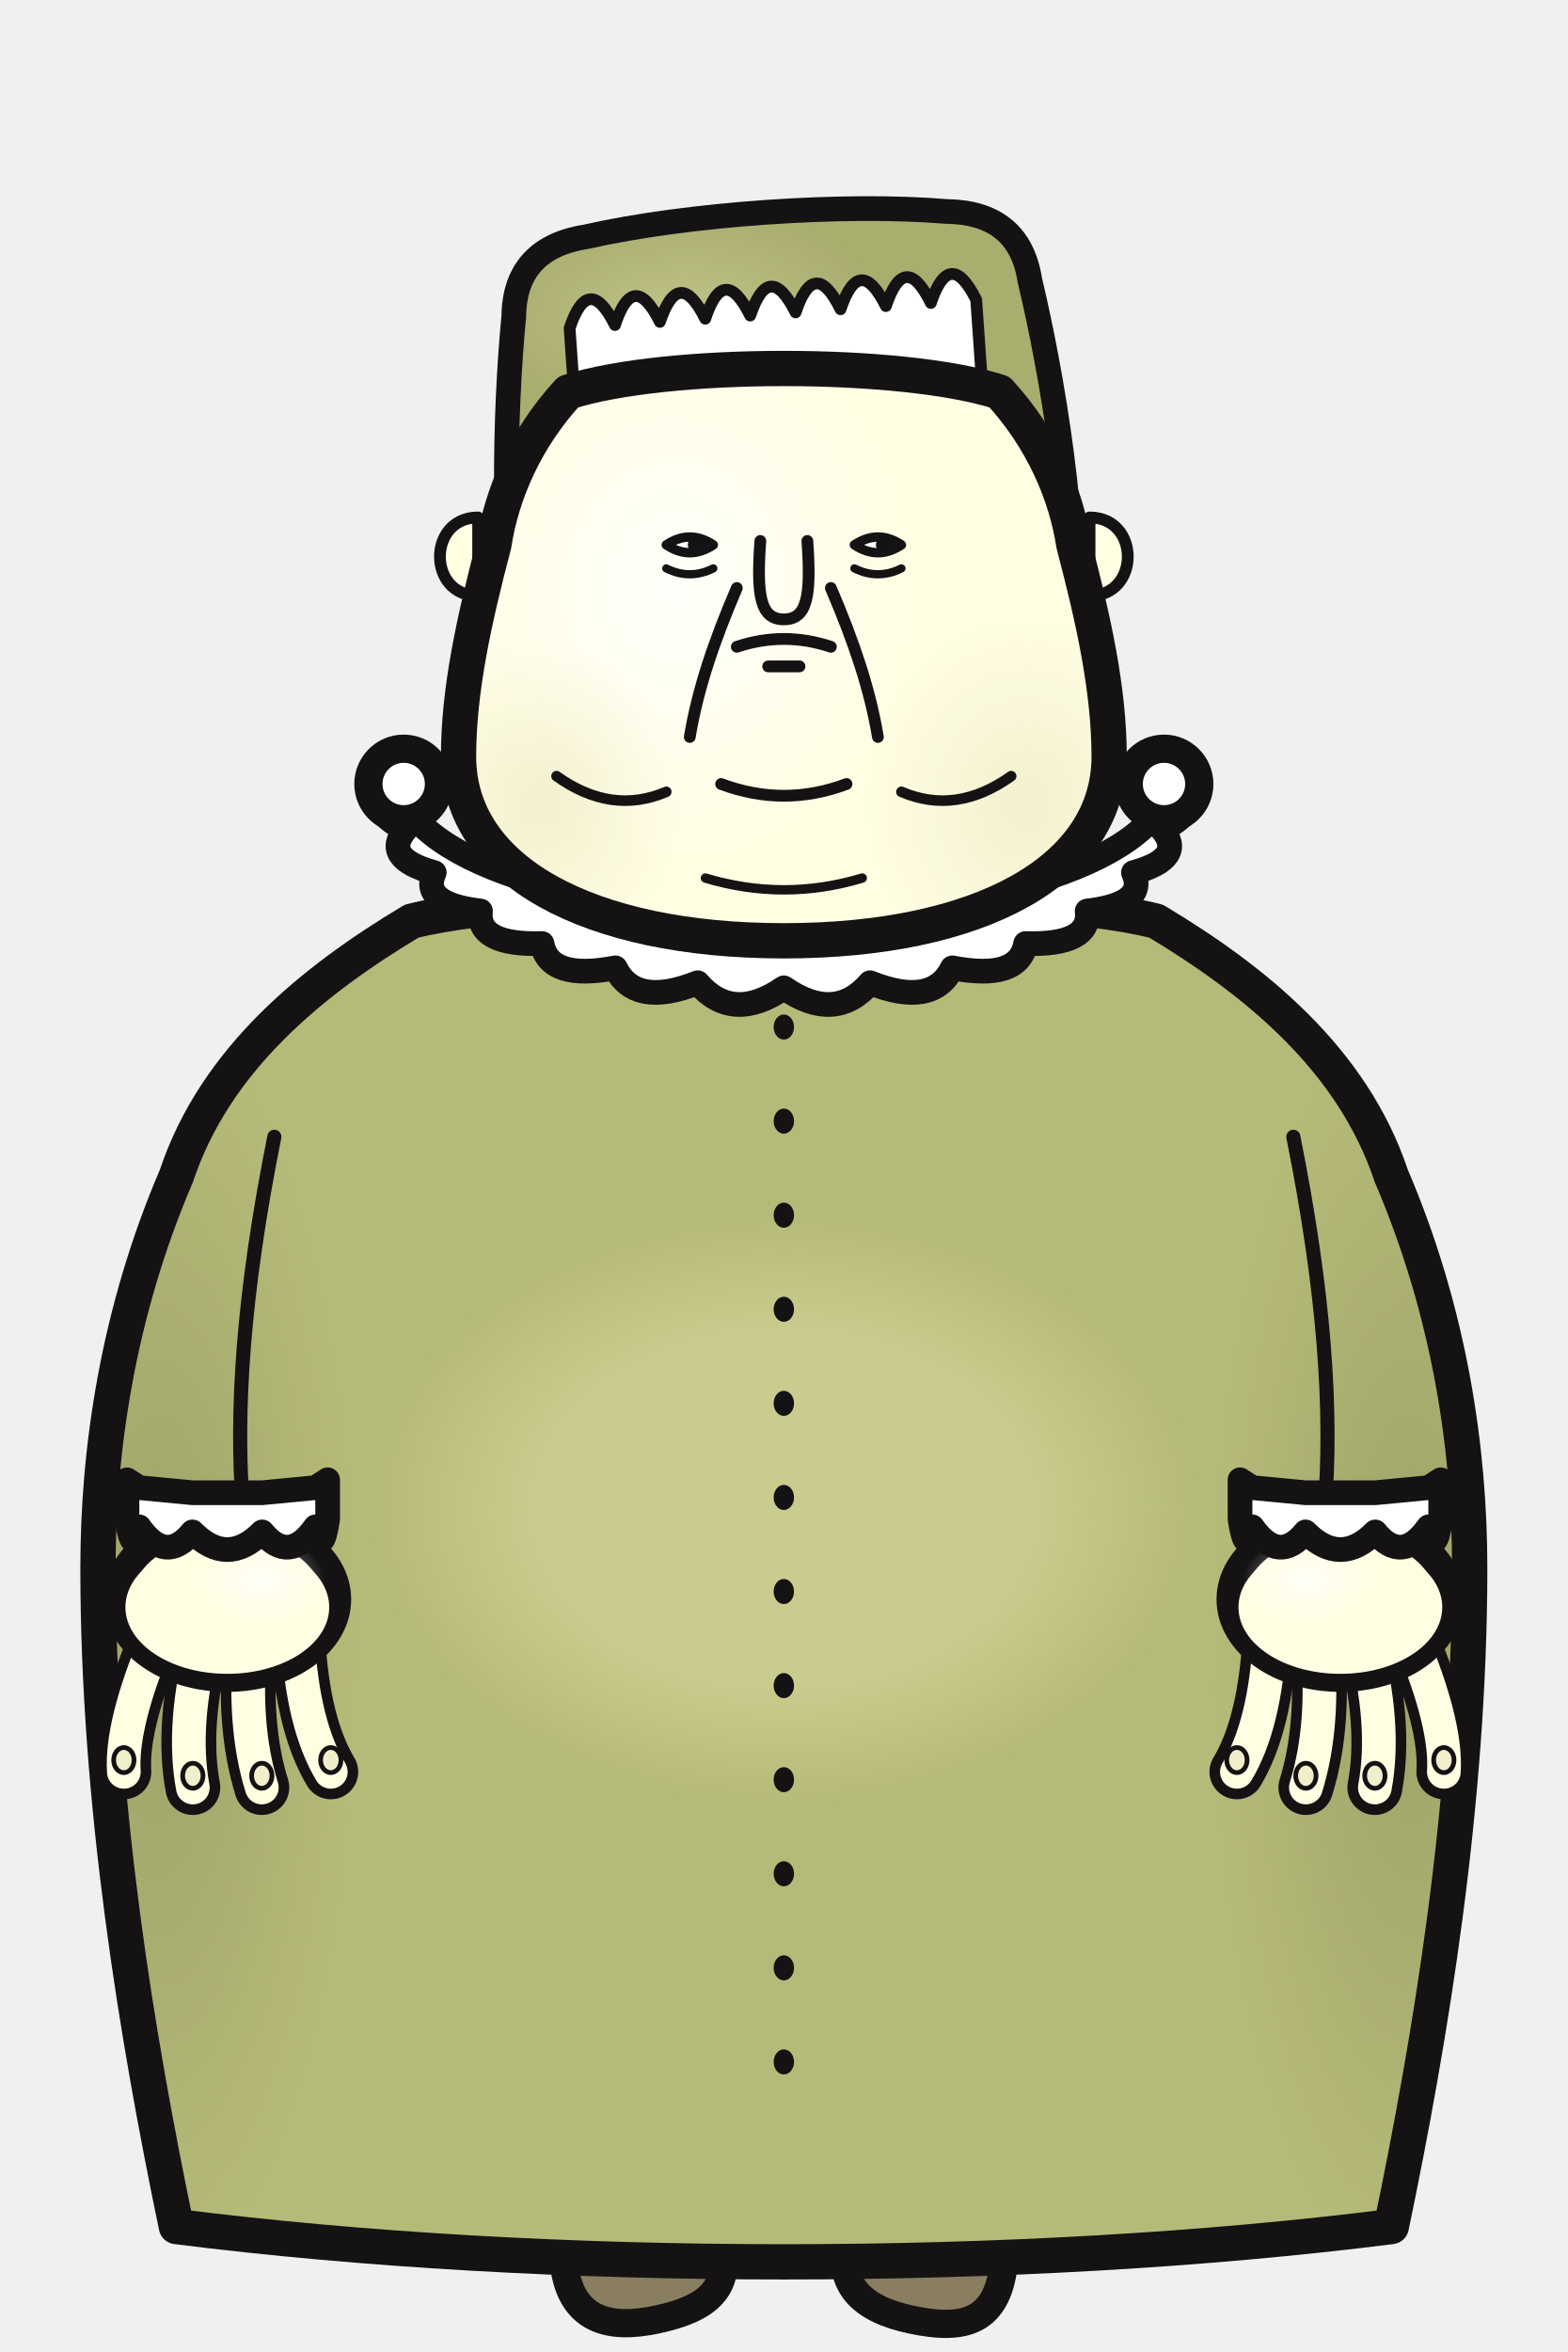
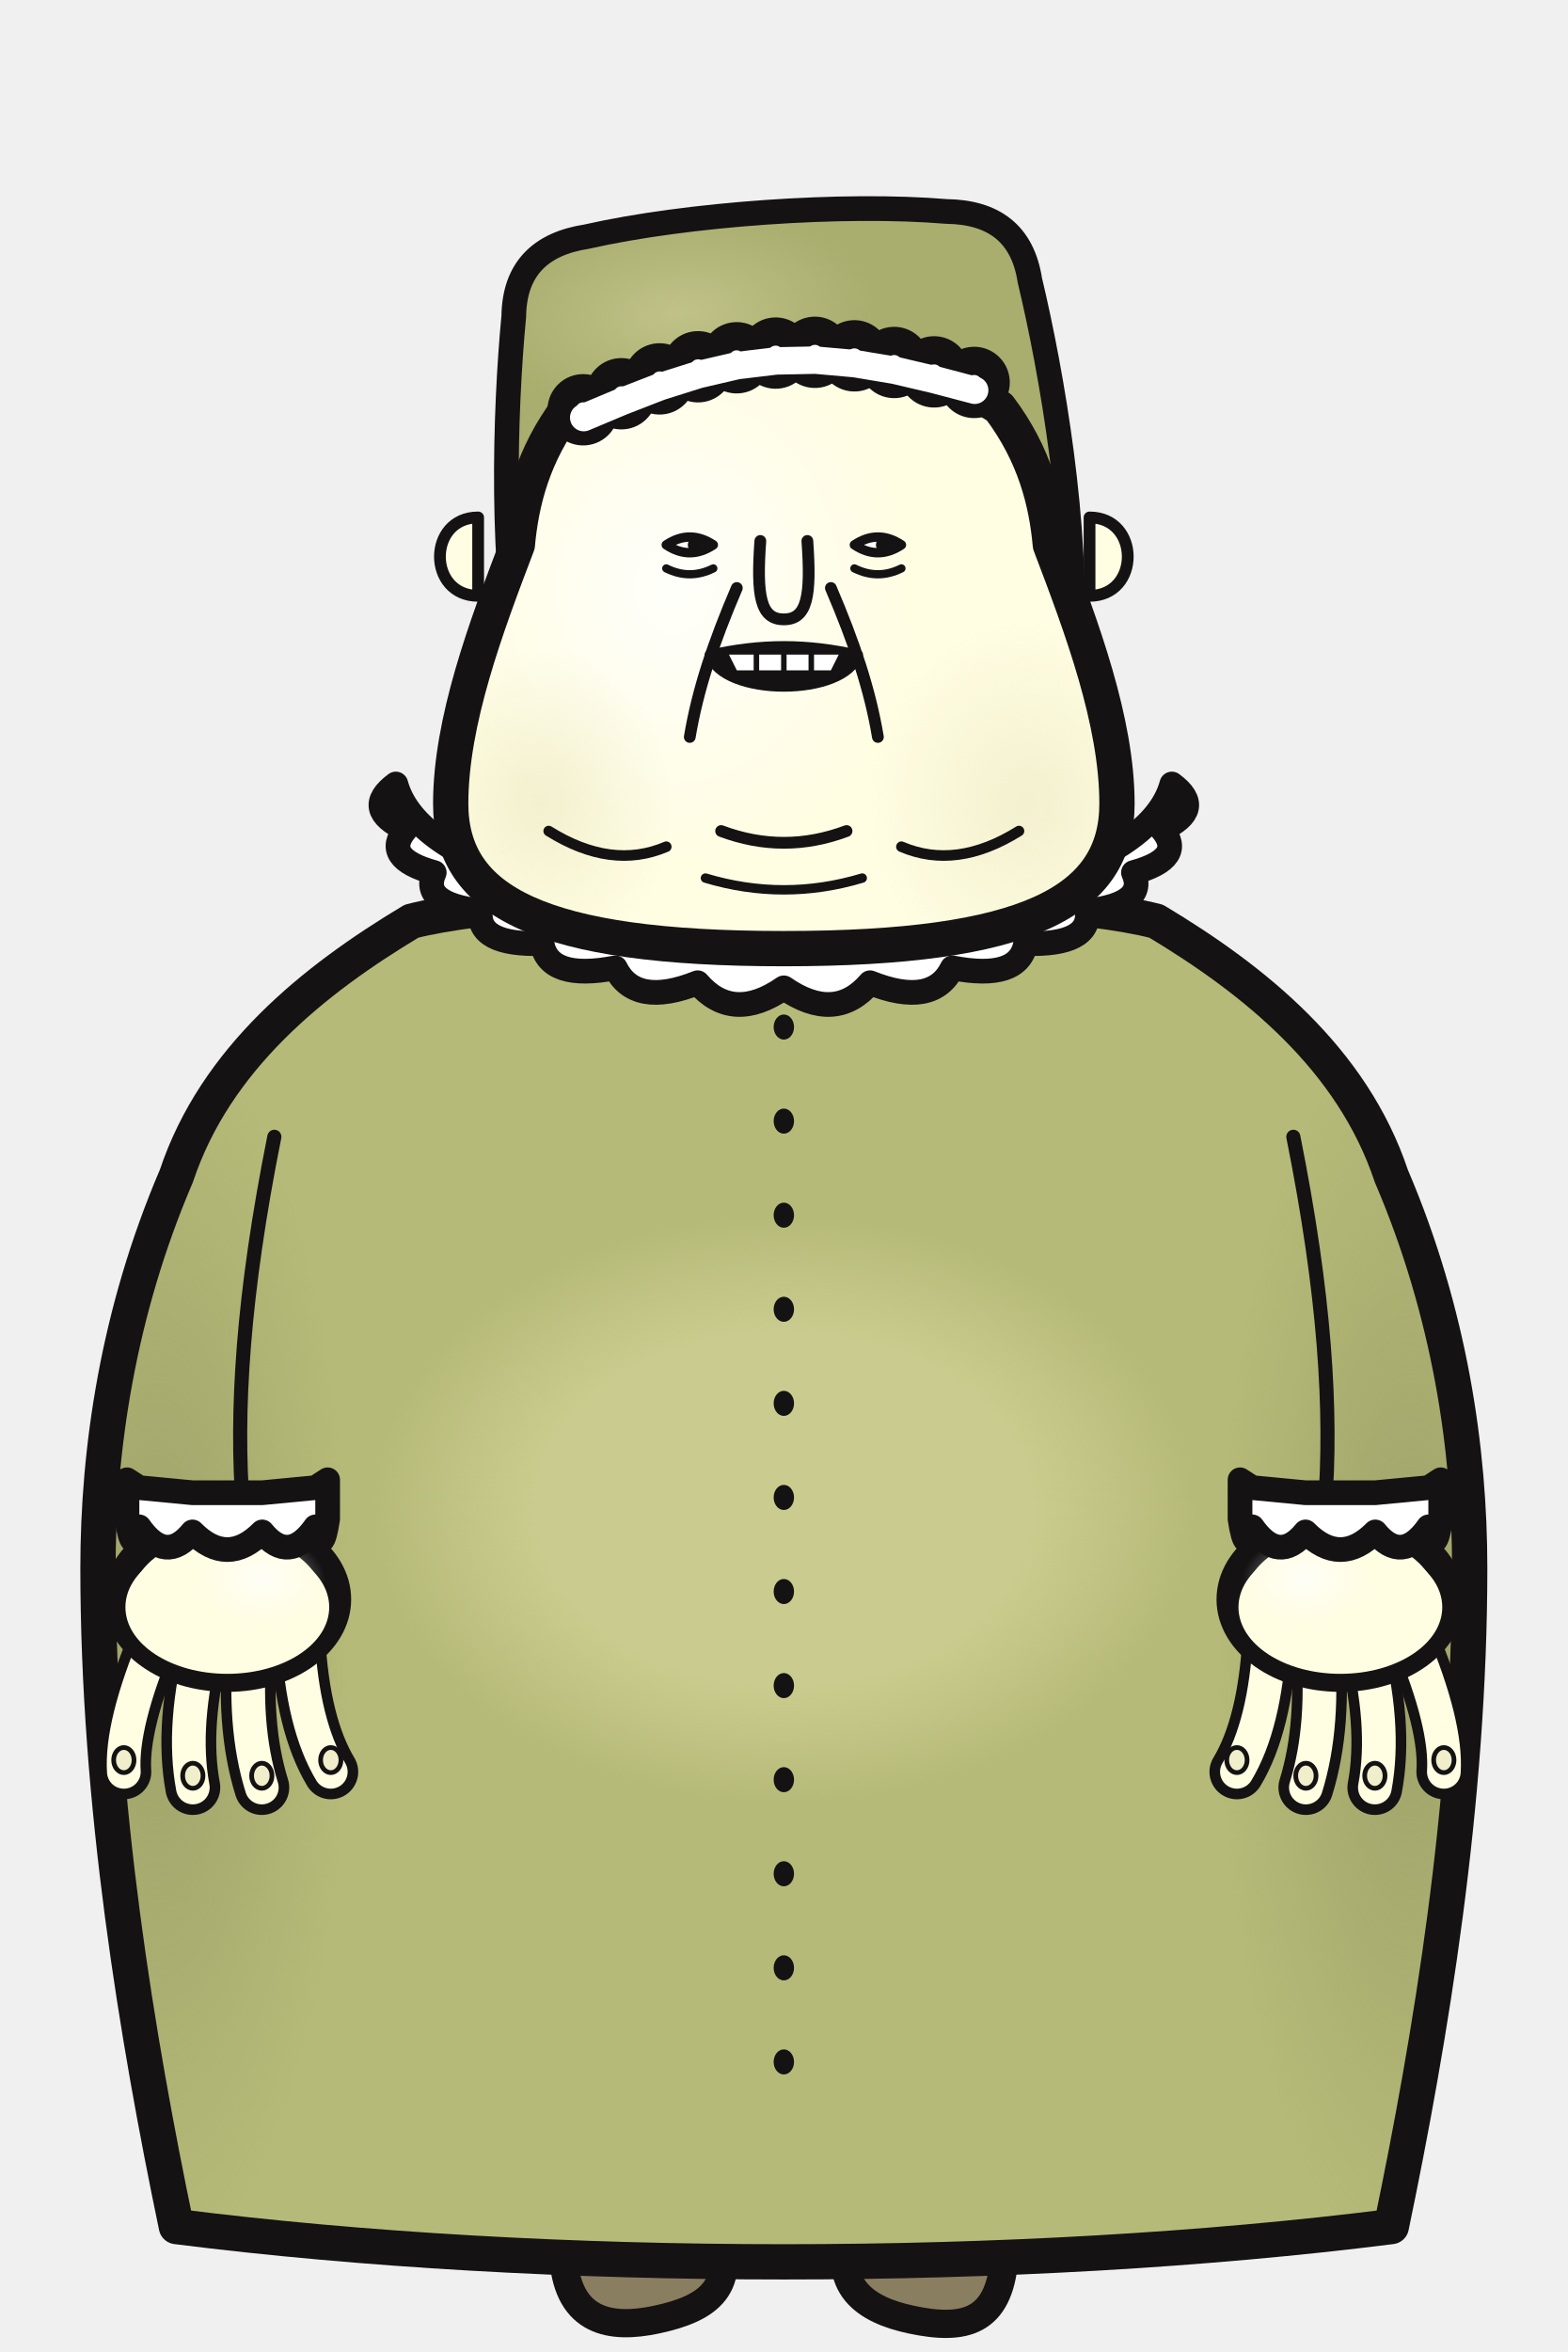
<svg xmlns="http://www.w3.org/2000/svg" width="800" height="1200" viewBox="0 0 400 600">
  <defs>
    <radialGradient id="g1">
      <stop offset="0" stop-color="#CDCF92" stop-opacity="0.85" />
      <stop offset="0.6" stop-color="#CDCF92" stop-opacity="0.85" />
      <stop offset="1" stop-color="#CDCF92" stop-opacity="0" />
    </radialGradient>
    <clipPath id="s1">
      <path d="M105,235 C80,250 55,270 45,300 C30,335 25,370 25,400 C25,460 35,520 45,568 C140,580 260,580 355,568 C365,520 375,460 375,400 C375,370 370,335 355,300 C345,270 320,250 295,235 C260,226 140,226 105,235 Z" />
    </clipPath>
    <radialGradient id="g2">
      <stop offset="0" stop-color="#9A9E66" stop-opacity="0.85" />
      <stop offset="0.0" stop-color="#9A9E66" stop-opacity="0.85" />
      <stop offset="1" stop-color="#9A9E66" stop-opacity="0" />
    </radialGradient>
    <clipPath id="s2">
      <path d="M105,235 C80,250 55,270 45,300 C30,335 25,370 25,400 C25,460 35,520 45,568 C140,580 260,580 355,568 C365,520 375,460 375,400 C375,370 370,335 355,300 C345,270 320,250 295,235 C260,226 140,226 105,235 Z" />
    </clipPath>
    <radialGradient id="g3">
      <stop offset="0" stop-color="#9A9E66" stop-opacity="0.85" />
      <stop offset="0.0" stop-color="#9A9E66" stop-opacity="0.85" />
      <stop offset="1" stop-color="#9A9E66" stop-opacity="0" />
    </radialGradient>
    <clipPath id="s3">
      <path d="M105,235 C80,250 55,270 45,300 C30,335 25,370 25,400 C25,460 35,520 45,568 C140,580 260,580 355,568 C365,520 375,460 375,400 C375,370 370,335 355,300 C345,270 320,250 295,235 C260,226 140,226 105,235 Z" />
    </clipPath>
    <radialGradient id="g4">
      <stop offset="0" stop-color="#FFFFFF" stop-opacity="0.7" />
      <stop offset="0.0" stop-color="#FFFFFF" stop-opacity="0.7" />
      <stop offset="1" stop-color="#FFFFFF" stop-opacity="0" />
    </radialGradient>
    <clipPath id="s4">
      <path d="M30,388 L86,388 L86,428 L30,428 Z" />
    </clipPath>
    <radialGradient id="g5">
      <stop offset="0" stop-color="#FFFFFF" stop-opacity="0.7" />
      <stop offset="0.0" stop-color="#FFFFFF" stop-opacity="0.7" />
      <stop offset="1" stop-color="#FFFFFF" stop-opacity="0" />
    </radialGradient>
    <clipPath id="s5">
      <path d="M314,388 L370,388 L370,428 L314,428 Z" />
    </clipPath>
    <radialGradient id="g6">
      <stop offset="0" stop-color="#C4C68C" stop-opacity="0.85" />
      <stop offset="0.0" stop-color="#C4C68C" stop-opacity="0.85" />
      <stop offset="1" stop-color="#C4C68C" stop-opacity="0" />
    </radialGradient>
    <clipPath id="s6">
      <path d="M130,170 C126,140 130,100 134,76 C135,64 142,58 154,57 C180,53 220,53 246,57 C258,58 265,64 266,76 C270,100 274,140 270,170 Z" />
    </clipPath>
    <radialGradient id="g7">
      <stop offset="0" stop-color="#FFFFFF" stop-opacity="0.85" />
      <stop offset="0.0" stop-color="#FFFFFF" stop-opacity="0.85" />
      <stop offset="1" stop-color="#FFFFFF" stop-opacity="0" />
    </radialGradient>
    <clipPath id="s7">
-       <path d="M145,100 C170,92 230,92 255,100 C266,112 272,126 274,139 C279,158 283,176 283,193 C283,222 250,240 200,240 C150,240 117,222 117,193 C117,176 121,158 126,139 C128,126 134,112 145,100 Z" />
+       <path d="M145,104 C168,88 232,88 255,104 C264,116 267,128 268,139 C276,160 285,184 285,205 C285,230 262,242 200,242 C138,242 115,230 115,205 C115,184 124,160 132,139 C133,128 136,116 145,104 Z" />
    </clipPath>
    <radialGradient id="g8">
      <stop offset="0" stop-color="#F1EECB" stop-opacity="0.85" />
      <stop offset="0.0" stop-color="#F1EECB" stop-opacity="0.85" />
      <stop offset="1" stop-color="#F1EECB" stop-opacity="0" />
    </radialGradient>
    <clipPath id="s8">
-       <path d="M145,100 C170,92 230,92 255,100 C266,112 272,126 274,139 C279,158 283,176 283,193 C283,222 250,240 200,240 C150,240 117,222 117,193 C117,176 121,158 126,139 C128,126 134,112 145,100 Z" />
+       <path d="M145,104 C168,88 232,88 255,104 C264,116 267,128 268,139 C276,160 285,184 285,205 C285,230 262,242 200,242 C138,242 115,230 115,205 C115,184 124,160 132,139 C133,128 136,116 145,104 Z" />
    </clipPath>
    <radialGradient id="g9">
      <stop offset="0" stop-color="#F1EECB" stop-opacity="0.85" />
      <stop offset="0.0" stop-color="#F1EECB" stop-opacity="0.85" />
      <stop offset="1" stop-color="#F1EECB" stop-opacity="0" />
    </radialGradient>
    <clipPath id="s9">
-       <path d="M145,100 C170,92 230,92 255,100 C266,112 272,126 274,139 C279,158 283,176 283,193 C283,222 250,240 200,240 C150,240 117,222 117,193 C117,176 121,158 126,139 C128,126 134,112 145,100 Z" />
+       <path d="M145,104 C168,88 232,88 255,104 C264,116 267,128 268,139 C276,160 285,184 285,205 C285,230 262,242 200,242 C138,242 115,230 115,205 C115,184 124,160 132,139 C133,128 136,116 145,104 Z" />
    </clipPath>
  </defs>
  <path d="M150,540 L180,540 L180,574 L150,574 Z" fill="#C2BF96" stroke="#141213" stroke-width="5.4" stroke-linejoin="round" stroke-linecap="round" />
  <g transform="rotate(-12 165 580)">
    <path d="M145,572 C143,588 153,592 165,592 C179,592 187,588 185,572 C173,566 157,566 145,572 Z" fill="#8A7E60" stroke="#141213" stroke-width="7.2" stroke-linejoin="round" stroke-linecap="round" />
    <path d="M159,574 L171,578 M171,574 L159,578" fill="none" stroke="#141213" stroke-width="1.6" stroke-linejoin="round" stroke-linecap="round" />
  </g>
  <path d="M220,540 L250,540 L250,574 L220,574 Z" fill="#C2BF96" stroke="#141213" stroke-width="5.4" stroke-linejoin="round" stroke-linecap="round" />
  <g transform="rotate(12 235 580)">
    <path d="M215,572 C213,588 223,592 235,592 C249,592 257,588 255,572 C243,566 227,566 215,572 Z" fill="#8A7E60" stroke="#141213" stroke-width="7.2" stroke-linejoin="round" stroke-linecap="round" />
    <path d="M229,574 L241,578 M241,574 L229,578" fill="none" stroke="#141213" stroke-width="1.6" stroke-linejoin="round" stroke-linecap="round" />
  </g>
  <path d="M105,235 C80,250 55,270 45,300 C30,335 25,370 25,400 C25,460 35,520 45,568 C140,580 260,580 355,568 C365,520 375,460 375,400 C375,370 370,335 355,300 C345,270 320,250 295,235 C260,226 140,226 105,235 Z" fill="#B6BA78" />
  <g clip-path="url(#s1)">
    <ellipse cx="200" cy="385" rx="105" ry="75" fill="url(#g1)" />
  </g>
  <g clip-path="url(#s2)">
    <ellipse cx="40" cy="420" rx="50" ry="160" fill="url(#g2)" />
  </g>
  <g clip-path="url(#s3)">
    <ellipse cx="360" cy="420" rx="50" ry="160" fill="url(#g3)" />
  </g>
  <path d="M105,235 C80,250 55,270 45,300 C30,335 25,370 25,400 C25,460 35,520 45,568 C140,580 260,580 355,568 C365,520 375,460 375,400 C375,370 370,335 355,300 C345,270 320,250 295,235 C260,226 140,226 105,235 Z" fill="none" stroke="#141213" stroke-width="9.0" stroke-linejoin="round" stroke-linecap="round" />
  <ellipse cx="200.0" cy="262.0" rx="2.6" ry="3.2" fill="#141213" />
  <ellipse cx="200.0" cy="286.0" rx="2.6" ry="3.2" fill="#141213" />
  <ellipse cx="200.0" cy="310.0" rx="2.6" ry="3.2" fill="#141213" />
  <ellipse cx="200.0" cy="334.0" rx="2.6" ry="3.2" fill="#141213" />
  <ellipse cx="200.0" cy="358.0" rx="2.6" ry="3.2" fill="#141213" />
  <ellipse cx="200.0" cy="382.0" rx="2.6" ry="3.2" fill="#141213" />
  <ellipse cx="200.0" cy="406.0" rx="2.6" ry="3.2" fill="#141213" />
  <ellipse cx="200.0" cy="430.0" rx="2.6" ry="3.2" fill="#141213" />
  <ellipse cx="200.0" cy="454.0" rx="2.6" ry="3.2" fill="#141213" />
  <ellipse cx="200.0" cy="478.0" rx="2.6" ry="3.2" fill="#141213" />
  <ellipse cx="200.0" cy="502.0" rx="2.6" ry="3.2" fill="#141213" />
  <ellipse cx="200.0" cy="526.0" rx="2.6" ry="3.2" fill="#141213" />
  <path d="M70,290 C62,330 60,360 62,385 M330,290 C338,330 340,360 338,385" fill="none" stroke="#141213" stroke-width="3.6" stroke-linejoin="round" stroke-linecap="round" />
  <path d="M40.0,418 Q30.8,440 31.6,452.0" fill="none" stroke="#141213" stroke-width="14" stroke-linejoin="round" stroke-linecap="round" />
  <path d="M40.0,418 Q30.8,440 31.6,452.0" fill="none" stroke="#FFFDE2" stroke-width="8.6" stroke-linejoin="round" stroke-linecap="round" />
  <ellipse cx="31.6" cy="449.0" rx="2.6" ry="3.2" fill="#F1EECB" stroke="#141213" stroke-width="1.2" />
  <path d="M52.0,418 Q46.2,440 49.2,456.0" fill="none" stroke="#141213" stroke-width="14" stroke-linejoin="round" stroke-linecap="round" />
  <path d="M52.0,418 Q46.2,440 49.2,456.0" fill="none" stroke="#FFFDE2" stroke-width="8.6" stroke-linejoin="round" stroke-linecap="round" />
  <ellipse cx="49.2" cy="453.0" rx="2.6" ry="3.2" fill="#F1EECB" stroke="#141213" stroke-width="1.2" />
  <path d="M64.0,418 Q61.8,440 66.8,456.0" fill="none" stroke="#141213" stroke-width="14" stroke-linejoin="round" stroke-linecap="round" />
  <path d="M64.0,418 Q61.8,440 66.8,456.0" fill="none" stroke="#FFFDE2" stroke-width="8.6" stroke-linejoin="round" stroke-linecap="round" />
  <ellipse cx="66.8" cy="453.0" rx="2.6" ry="3.2" fill="#F1EECB" stroke="#141213" stroke-width="1.2" />
  <path d="M76.0,418 Q77.2,440 84.4,452.0" fill="none" stroke="#141213" stroke-width="14" stroke-linejoin="round" stroke-linecap="round" />
  <path d="M76.0,418 Q77.2,440 84.4,452.0" fill="none" stroke="#FFFDE2" stroke-width="8.6" stroke-linejoin="round" stroke-linecap="round" />
  <ellipse cx="84.4" cy="449.0" rx="2.6" ry="3.2" fill="#F1EECB" stroke="#141213" stroke-width="1.2" />
  <ellipse cx="58.0" cy="408.0" rx="28.0" ry="20.0" fill="#FFFDE2" stroke="#141213" stroke-width="7.2" />
  <ellipse cx="58.0" cy="410.0" rx="26.0" ry="17.0" fill="#FFFDE2" />
  <g clip-path="url(#s4)">
    <ellipse cx="67" cy="403" rx="16" ry="11" fill="url(#g4)" />
  </g>
  <path d="M32.4,377.5 L35.5,379.5 L49.1,380.8 L66.9,380.8 L80.5,379.5 L83.6,377.5 L83.6,387.5 Q82.1,397.5 80.5,389.5 Q73.7,399.2 66.9,390.8 Q58.0,399.8 49.1,390.8 Q42.3,399.2 35.5,389.5 Q33.9,397.5 32.4,387.5 Z" fill="#FFFFFF" stroke="#141213" stroke-width="6.3" stroke-linejoin="round" stroke-linecap="round" />
  <path d="M324.0,418 Q322.8,440 315.6,452.0" fill="none" stroke="#141213" stroke-width="14" stroke-linejoin="round" stroke-linecap="round" />
  <path d="M324.0,418 Q322.8,440 315.6,452.0" fill="none" stroke="#FFFDE2" stroke-width="8.6" stroke-linejoin="round" stroke-linecap="round" />
  <ellipse cx="315.6" cy="449.0" rx="2.6" ry="3.2" fill="#F1EECB" stroke="#141213" stroke-width="1.2" />
  <path d="M336.0,418 Q338.2,440 333.2,456.0" fill="none" stroke="#141213" stroke-width="14" stroke-linejoin="round" stroke-linecap="round" />
  <path d="M336.0,418 Q338.2,440 333.2,456.0" fill="none" stroke="#FFFDE2" stroke-width="8.6" stroke-linejoin="round" stroke-linecap="round" />
  <ellipse cx="333.2" cy="453.0" rx="2.6" ry="3.2" fill="#F1EECB" stroke="#141213" stroke-width="1.2" />
  <path d="M348.0,418 Q353.8,440 350.8,456.0" fill="none" stroke="#141213" stroke-width="14" stroke-linejoin="round" stroke-linecap="round" />
  <path d="M348.0,418 Q353.8,440 350.8,456.0" fill="none" stroke="#FFFDE2" stroke-width="8.6" stroke-linejoin="round" stroke-linecap="round" />
  <ellipse cx="350.8" cy="453.0" rx="2.6" ry="3.2" fill="#F1EECB" stroke="#141213" stroke-width="1.2" />
  <path d="M360.0,418 Q369.2,440 368.4,452.0" fill="none" stroke="#141213" stroke-width="14" stroke-linejoin="round" stroke-linecap="round" />
  <path d="M360.0,418 Q369.2,440 368.4,452.0" fill="none" stroke="#FFFDE2" stroke-width="8.6" stroke-linejoin="round" stroke-linecap="round" />
  <ellipse cx="368.4" cy="449.0" rx="2.6" ry="3.2" fill="#F1EECB" stroke="#141213" stroke-width="1.2" />
  <ellipse cx="342.0" cy="408.0" rx="28.0" ry="20.0" fill="#FFFDE2" stroke="#141213" stroke-width="7.2" />
  <ellipse cx="342.0" cy="410.0" rx="26.0" ry="17.0" fill="#FFFDE2" />
  <g clip-path="url(#s5)">
    <ellipse cx="333" cy="403" rx="16" ry="11" fill="url(#g5)" />
  </g>
  <path d="M316.4,377.5 L319.5,379.5 L333.1,380.8 L350.9,380.8 L364.5,379.5 L367.6,377.5 L367.6,387.5 Q366.1,397.5 364.5,389.5 Q357.7,399.2 350.9,390.8 Q342.0,399.8 333.1,390.8 Q326.3,399.2 319.5,389.5 Q317.9,397.5 316.4,387.5 Z" fill="#FFFFFF" stroke="#141213" stroke-width="6.3" stroke-linejoin="round" stroke-linecap="round" />
  <path d="M101.0,200.0 Q92.3,206.4 103.5,211.6 Q97.3,218.9 110.8,222.6 Q107.2,230.6 122.6,232.4 Q121.6,241.2 138.3,240.7 Q140.0,250.2 157.0,246.9 Q162.0,257.1 178.0,250.7 Q186.9,261.1 200.0,252.0 Q213.1,261.1 222.0,250.7 Q238.0,257.1 243.0,246.9 Q260.0,250.2 261.7,240.7 Q278.4,241.2 277.4,232.4 Q292.8,230.6 289.2,222.6 Q302.7,218.9 296.5,211.6 Q307.7,206.4 299.0,200.0 C287.0,244.0 113.0,244.0 101.0,200.0 Z" fill="#FFFFFF" stroke="#141213" stroke-width="6.3" stroke-linejoin="round" stroke-linecap="round" />
-   <ellipse cx="103.0" cy="200.0" rx="9.0" ry="9.0" fill="#FFFFFF" stroke="#141213" stroke-width="7.2" />
-   <ellipse cx="297.0" cy="200.0" rx="9.0" ry="9.0" fill="#FFFFFF" stroke="#141213" stroke-width="7.2" />
-   <ellipse cx="103.0" cy="200.0" rx="5.0" ry="5.0" fill="#FFFFFF" />
-   <ellipse cx="297.0" cy="200.0" rx="5.0" ry="5.0" fill="#FFFFFF" />
  <g transform="rotate(-4 200 120)">
    <path d="M130,170 C126,140 130,100 134,76 C135,64 142,58 154,57 C180,53 220,53 246,57 C258,58 265,64 266,76 C270,100 274,140 270,170 Z" fill="#A9AD6E" />
    <g clip-path="url(#s6)">
      <ellipse cx="176" cy="78" rx="50" ry="26" fill="url(#g6)" />
    </g>
    <path d="M130,170 C126,140 130,100 134,76 C135,64 142,58 154,57 C180,53 220,53 246,57 C258,58 265,64 266,76 C270,100 274,140 270,170 Z" fill="none" stroke="#141213" stroke-width="6.3" stroke-linejoin="round" stroke-linecap="round" />
-     <path d="M148.0,100.0 L148.0,80.0 Q153.8,66.0 159.6,80.0 Q165.3,66.0 171.1,80.0 Q176.9,66.0 182.7,80.0 Q188.4,66.0 194.2,80.0 Q200.0,66.0 205.8,80.0 Q211.6,66.0 217.3,80.0 Q223.1,66.0 228.9,80.0 Q234.7,66.0 240.4,80.0 Q246.2,66.0 252.0,80.0 L252.0,100.0 Z" fill="#FFFFFF" stroke="#141213" stroke-width="3.0" stroke-linejoin="round" stroke-linecap="round" />
  </g>
  <path d="M122,132 C109,132 109,152 122,152 Z" fill="#FFFDE2" stroke="#141213" stroke-width="3.0" stroke-linejoin="round" stroke-linecap="round" />
  <path d="M278,132 C291,132 291,152 278,152 Z" fill="#FFFDE2" stroke="#141213" stroke-width="3.0" stroke-linejoin="round" stroke-linecap="round" />
-   <path d="M145,100 C170,92 230,92 255,100 C266,112 272,126 274,139 C279,158 283,176 283,193 C283,222 250,240 200,240 C150,240 117,222 117,193 C117,176 121,158 126,139 C128,126 134,112 145,100 Z" fill="#FFFDE2" />
+   <path d="M145,104 C168,88 232,88 255,104 C264,116 267,128 268,139 C276,160 285,184 285,205 C285,230 262,242 200,242 C138,242 115,230 115,205 C115,184 124,160 132,139 C133,128 136,116 145,104 Z" fill="#FFFDE2" />
  <g clip-path="url(#s7)">
    <ellipse cx="172" cy="150" rx="60" ry="70" fill="url(#g7)" />
  </g>
  <g clip-path="url(#s8)">
    <ellipse cx="262" cy="205" rx="40" ry="46" fill="url(#g8)" />
  </g>
  <g clip-path="url(#s9)">
    <ellipse cx="138" cy="205" rx="34" ry="40" fill="url(#g9)" />
  </g>
-   <path d="M145,100 C170,92 230,92 255,100 C266,112 272,126 274,139 C279,158 283,176 283,193 C283,222 250,240 200,240 C150,240 117,222 117,193 C117,176 121,158 126,139 C128,126 134,112 145,100 Z" fill="none" stroke="#141213" stroke-width="9.0" stroke-linejoin="round" stroke-linecap="round" />
+   <path d="M145,104 C168,88 232,88 255,104 C264,116 267,128 268,139 C276,160 285,184 285,205 C285,230 262,242 200,242 C138,242 115,230 115,205 C115,184 124,160 132,139 C133,128 136,116 145,104 Z" fill="none" stroke="#141213" stroke-width="9.0" stroke-linejoin="round" stroke-linecap="round" />
+   <g transform="rotate(-4 200 120)">
+     <ellipse cx="150.0" cy="101.0" rx="5.5" ry="5.5" fill="#FFFFFF" stroke="#141213" stroke-width="7.2" />
+     <ellipse cx="160.0" cy="97.6" rx="5.5" ry="5.5" fill="#FFFFFF" stroke="#141213" stroke-width="7.2" />
+     <ellipse cx="170.0" cy="94.5" rx="5.5" ry="5.5" fill="#FFFFFF" stroke="#141213" stroke-width="7.2" />
+     <ellipse cx="180.0" cy="92.1" rx="5.5" ry="5.5" fill="#FFFFFF" stroke="#141213" stroke-width="7.2" />
+     <ellipse cx="190.0" cy="90.5" rx="5.5" ry="5.5" fill="#FFFFFF" stroke="#141213" stroke-width="7.2" />
+     <ellipse cx="200.0" cy="90.0" rx="5.5" ry="5.5" fill="#FFFFFF" stroke="#141213" stroke-width="7.2" />
+     <ellipse cx="210.0" cy="90.5" rx="5.5" ry="5.5" fill="#FFFFFF" stroke="#141213" stroke-width="7.2" />
+     <ellipse cx="220.0" cy="92.1" rx="5.5" ry="5.5" fill="#FFFFFF" stroke="#141213" stroke-width="7.2" />
+     <ellipse cx="230.0" cy="94.5" rx="5.5" ry="5.5" fill="#FFFFFF" stroke="#141213" stroke-width="7.2" />
+     <ellipse cx="240.0" cy="97.6" rx="5.5" ry="5.5" fill="#FFFFFF" stroke="#141213" stroke-width="7.2" />
+     <ellipse cx="250.0" cy="101.0" rx="5.5" ry="5.5" fill="#FFFFFF" stroke="#141213" stroke-width="7.2" />
+     <ellipse cx="150.0" cy="101.0" rx="1.5" ry="1.5" fill="#FFFFFF" />
+     <ellipse cx="160.0" cy="97.6" rx="1.5" ry="1.5" fill="#FFFFFF" />
+     <ellipse cx="170.0" cy="94.5" rx="1.5" ry="1.5" fill="#FFFFFF" />
+     <ellipse cx="180.0" cy="92.1" rx="1.5" ry="1.5" fill="#FFFFFF" />
+     <ellipse cx="190.0" cy="90.5" rx="1.5" ry="1.5" fill="#FFFFFF" />
+     <ellipse cx="200.0" cy="90.0" rx="1.5" ry="1.5" fill="#FFFFFF" />
+     <ellipse cx="210.0" cy="90.5" rx="1.5" ry="1.5" fill="#FFFFFF" />
+     <ellipse cx="220.0" cy="92.1" rx="1.5" ry="1.5" fill="#FFFFFF" />
+     <ellipse cx="230.0" cy="94.5" rx="1.5" ry="1.5" fill="#FFFFFF" />
+     <ellipse cx="240.0" cy="97.6" rx="1.5" ry="1.5" fill="#FFFFFF" />
+     <ellipse cx="250.0" cy="101.0" rx="1.5" ry="1.5" fill="#FFFFFF" />
+     <path d="M150.0,103.0 L160.0,99.6 L170.0,96.5 L180.0,94.1 L190.0,92.5 L200.0,92.0 L210.0,92.5 L220.0,94.1 L230.0,96.5 L240.0,99.6 L250.0,103.0" fill="none" stroke="#FFFFFF" stroke-width="7" stroke-linejoin="round" stroke-linecap="round" />
+   </g>
  <path d="M170,139 Q176,135 182,139 Q176,143 170,139 Z" fill="#FFFFFF" stroke="#141213" stroke-width="2.4" stroke-linejoin="round" stroke-linecap="round" />
  <ellipse cx="177.5" cy="139.0" rx="2.0" ry="2.0" fill="#141213" />
  <path d="M170,145 Q176,148 182,145" fill="none" stroke="#141213" stroke-width="2.1" stroke-linejoin="round" stroke-linecap="round" />
  <path d="M218,139 Q224,135 230,139 Q224,143 218,139 Z" fill="#FFFFFF" stroke="#141213" stroke-width="2.4" stroke-linejoin="round" stroke-linecap="round" />
  <ellipse cx="225.5" cy="139.0" rx="2.0" ry="2.0" fill="#141213" />
  <path d="M218,145 Q224,148 230,145" fill="none" stroke="#141213" stroke-width="2.1" stroke-linejoin="round" stroke-linecap="round" />
  <path d="M194,138 C193,152 194,158 200,158 C206,158 207,152 206,138" fill="none" stroke="#141213" stroke-width="3.0" stroke-linejoin="round" stroke-linecap="round" />
  <path d="M188,150 C182,164 178,176 176,188 M212,150 C218,164 222,176 224,188" fill="none" stroke="#141213" stroke-width="3.0" stroke-linejoin="round" stroke-linecap="round" />
-   <path d="M188,165 Q200,161 212,165 M196,170 L204,170" fill="none" stroke="#141213" stroke-width="3.0" stroke-linejoin="round" stroke-linecap="round" />
-   <path d="M184,200 Q200,206 216,200" fill="none" stroke="#141213" stroke-width="3.0" stroke-linejoin="round" stroke-linecap="round" />
-   <path d="M142,198 Q156,208 170,202 M258,198 Q244,208 230,202" fill="none" stroke="#141213" stroke-width="2.7" stroke-linejoin="round" stroke-linecap="round" />
+   <path d="M181,167 C194,164 206,164 219,167 C216,178 184,178 181,167 Z" fill="#141213" stroke="#141213" stroke-width="2.4" stroke-linejoin="round" stroke-linecap="round" />
+   <path d="M186,167 L214,167 L212,171 L188,171 Z" fill="#FFFFFF" />
+   <path d="M193,167 L193,171" fill="none" stroke="#141213" stroke-width="1.4" stroke-linejoin="round" stroke-linecap="round" />
+   <path d="M200,167 L200,171" fill="none" stroke="#141213" stroke-width="1.4" stroke-linejoin="round" stroke-linecap="round" />
+   <path d="M207,167 L207,171" fill="none" stroke="#141213" stroke-width="1.4" stroke-linejoin="round" stroke-linecap="round" />
+   <path d="M184,212 Q200,218 216,212" fill="none" stroke="#141213" stroke-width="3.0" stroke-linejoin="round" stroke-linecap="round" />
+   <path d="M140,212 Q156,222 170,216 M260,212 Q244,222 230,216" fill="none" stroke="#141213" stroke-width="2.7" stroke-linejoin="round" stroke-linecap="round" />
  <path d="M180,224 Q200,230 220,224" fill="none" stroke="#141213" stroke-width="2.4" stroke-linejoin="round" stroke-linecap="round" />
</svg>
